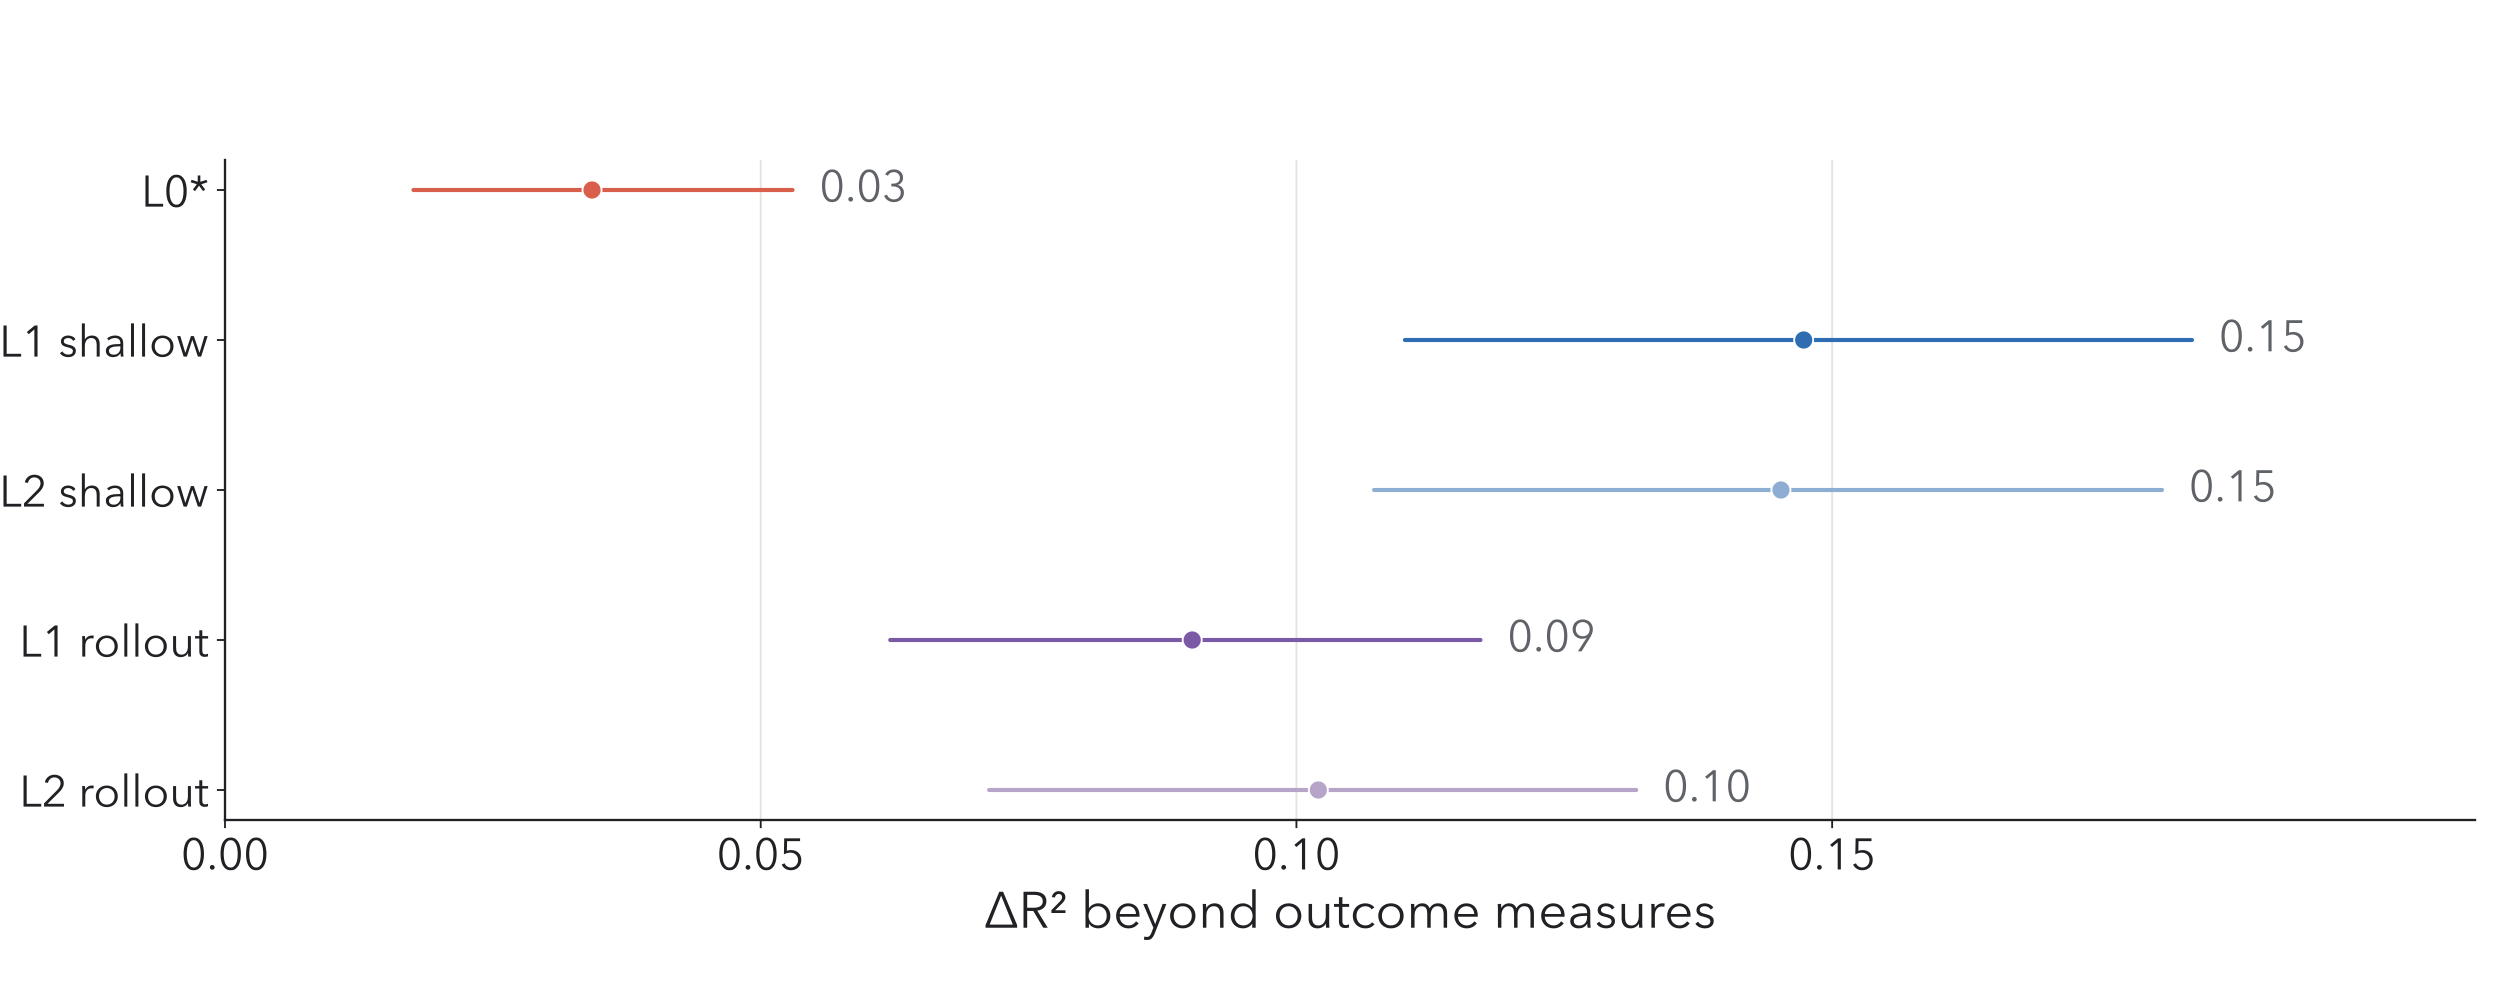
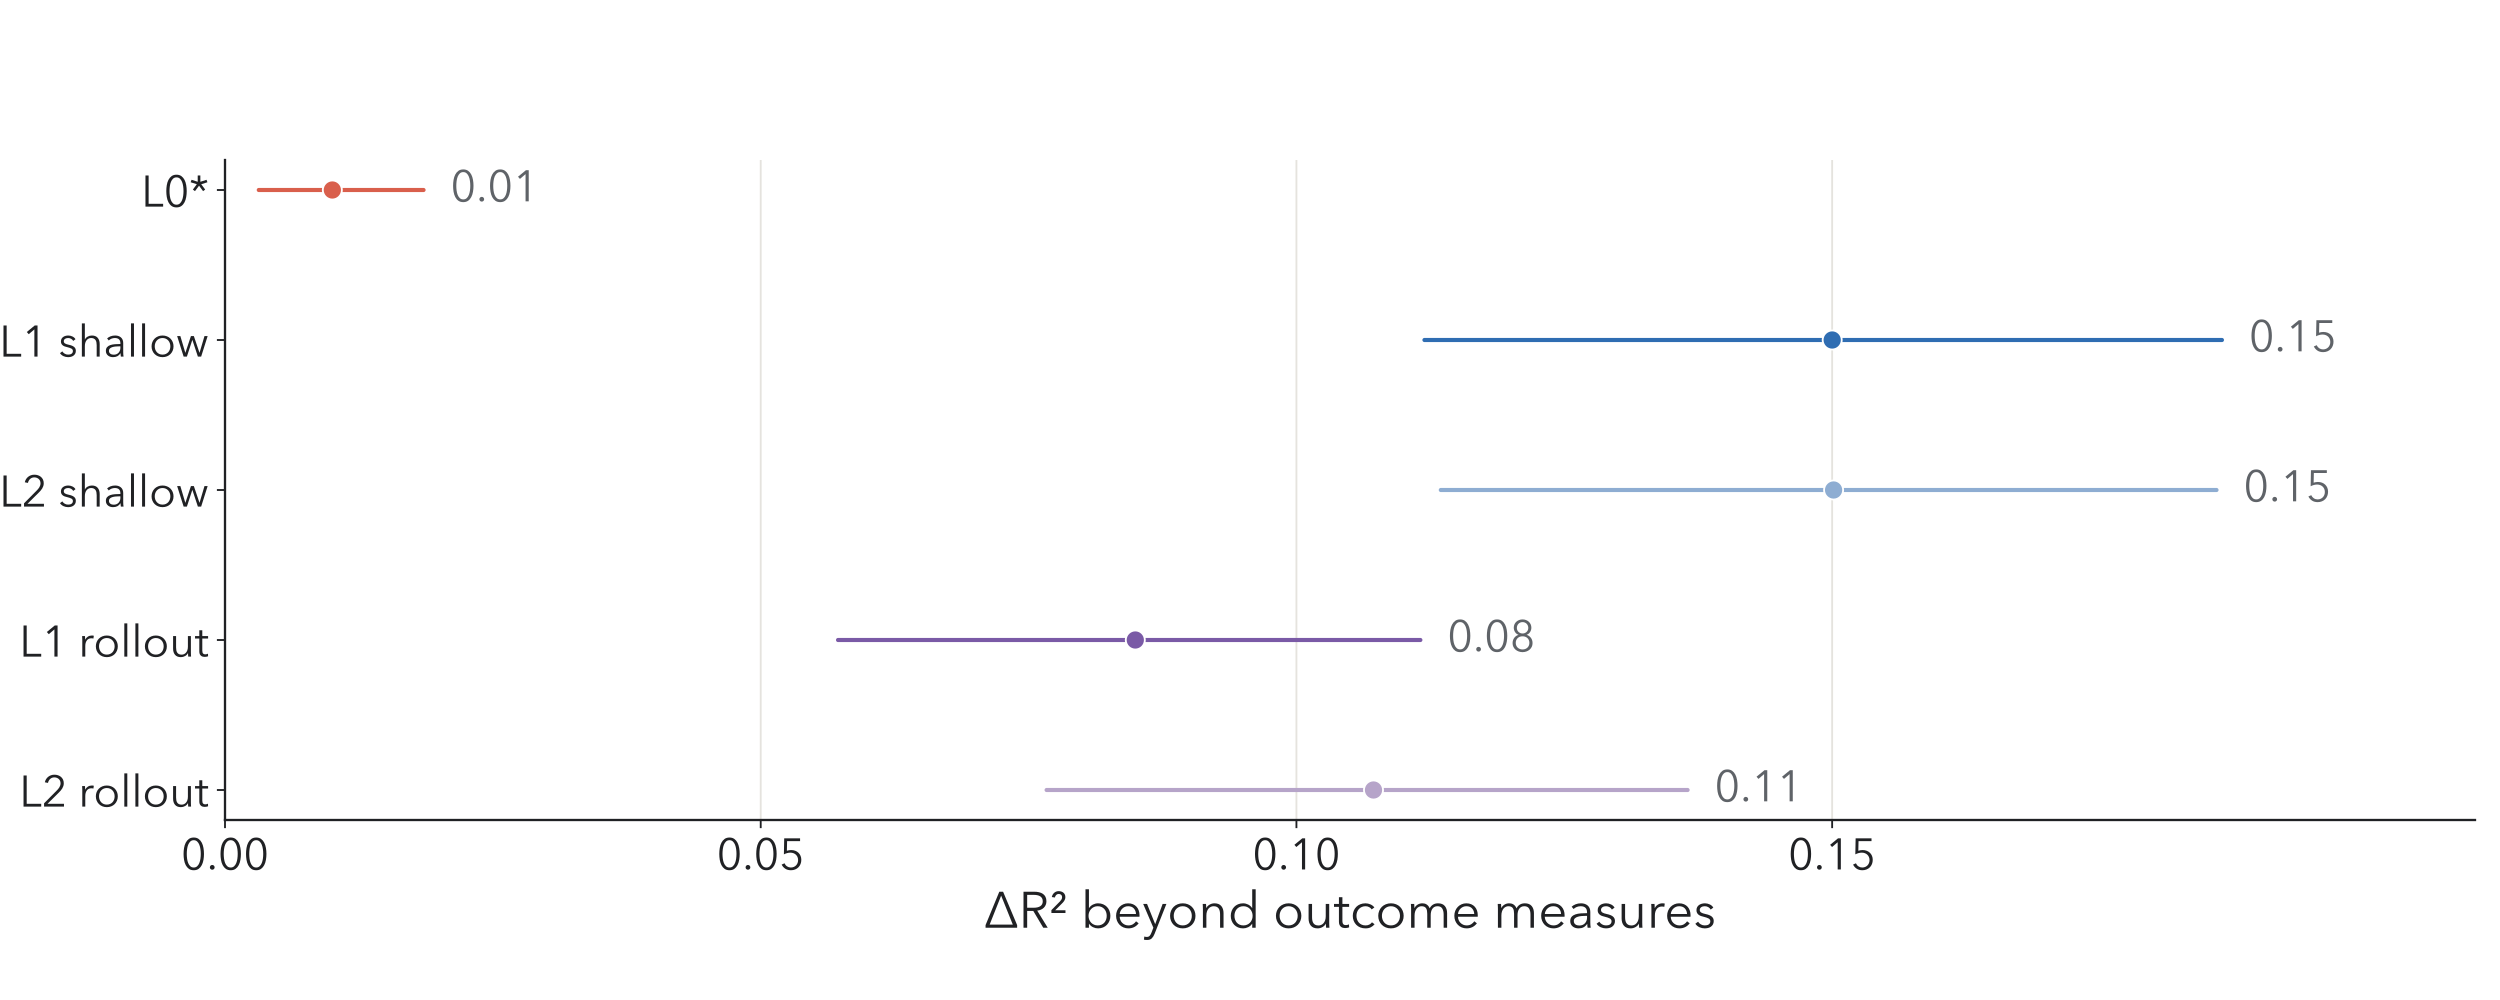
<svg xmlns="http://www.w3.org/2000/svg" xmlns:xlink="http://www.w3.org/1999/xlink" width="1080pt" height="432pt" viewBox="0 0 1080 432" version="1.1">
  <defs>
    <style type="text/css">*{stroke-linejoin: round; stroke-linecap: butt}</style>
  </defs>
  <g id="figure_1">
    <g id="patch_1">
      <path d="M 0 432  L 1080 432  L 1080 0  L 0 0  z " style="fill: #ffffff" />
    </g>
    <g id="axes_1">
      <g id="patch_2">
        <path d="M 97.2 354.24  L 1069.2 354.24  L 1069.2 69.12  L 97.2 69.12  z " style="fill: #ffffff" />
      </g>
      <g id="matplotlib.axis_1">
        <g id="xtick_1">
          <g id="line2d_1">
-             <path d="M 97.2 354.24  L 97.2 69.12  " clip-path="url(#pd82be6202c)" style="fill: none; stroke: #d8d4cc; stroke-opacity: 0.65; stroke-width: 0.8; stroke-linecap: square" />
+             <path d="M 97.2 354.24  L 97.2 69.12  " clip-path="url(#pa00cd4b938)" style="fill: none; stroke: #d8d4cc; stroke-opacity: 0.65; stroke-width: 0.8; stroke-linecap: square" />
          </g>
          <g id="line2d_2">
            <defs>
-               <path id="m319554e460" d="M 0 0  L 0 3.5  " style="stroke: #202124; stroke-width: 0.8" />
+               <path id="m2847494413" d="M 0 0  L 0 3.5  " style="stroke: #202124; stroke-width: 0.8" />
            </defs>
            <g>
-               <use xlink:href="#m319554e460" x="97.2" y="354.24" style="fill: #202124; stroke: #202124; stroke-width: 0.8" />
+               <use xlink:href="#m2847494413" x="97.2" y="354.24" style="fill: #202124; stroke: #202124; stroke-width: 0.8" />
            </g>
          </g>
          <g id="text_1">
            <g style="fill: #202124" transform="translate(78.2 375.6028) scale(0.19 -0.19)">
              <defs>
                <path id="AvenirNext-Regular-30" d="M 1856 4646  Q 2278 4646 2563 4438  Q 2848 4230 3021 3894  Q 3194 3558 3267 3129  Q 3341 2701 3341 2259  Q 3341 1818 3267 1392  Q 3194 966 3021 630  Q 2848 294 2563 89  Q 2278 -115 1856 -115  Q 1427 -115 1142 89  Q 858 294 685 630  Q 512 966 441 1392  Q 371 1818 371 2259  Q 371 2701 441 3129  Q 512 3558 685 3894  Q 858 4230 1142 4438  Q 1427 4646 1856 4646  z M 1856 4256  Q 1555 4256 1356 4070  Q 1158 3885 1043 3597  Q 928 3309 883 2953  Q 838 2598 838 2259  Q 838 1920 883 1568  Q 928 1216 1043 931  Q 1158 646 1356 464  Q 1555 282 1856 282  Q 2150 282 2348 464  Q 2547 646 2662 931  Q 2778 1216 2826 1568  Q 2874 1920 2874 2259  Q 2874 2598 2826 2953  Q 2778 3309 2662 3597  Q 2547 3885 2348 4070  Q 2150 4256 1856 4256  z " transform="scale(0.015625)" />
                <path id="AvenirNext-Regular-2e" d="M 1178 307  Q 1178 173 1082 67  Q 986 -38 832 -38  Q 678 -38 582 67  Q 486 173 486 307  Q 486 442 582 547  Q 678 653 832 653  Q 986 653 1082 547  Q 1178 442 1178 307  z " transform="scale(0.015625)" />
              </defs>
              <use xlink:href="#AvenirNext-Regular-30" />
              <use xlink:href="#AvenirNext-Regular-2e" x="58" />
              <use xlink:href="#AvenirNext-Regular-30" x="84" />
              <use xlink:href="#AvenirNext-Regular-30" x="142" />
            </g>
          </g>
        </g>
        <g id="xtick_2">
          <g id="line2d_3">
-             <path d="M 328.629 354.24  L 328.629 69.12  " clip-path="url(#pd82be6202c)" style="fill: none; stroke: #d8d4cc; stroke-opacity: 0.65; stroke-width: 0.8; stroke-linecap: square" />
+             <path d="M 328.629 354.24  L 328.629 69.12  " clip-path="url(#pa00cd4b938)" style="fill: none; stroke: #d8d4cc; stroke-opacity: 0.65; stroke-width: 0.8; stroke-linecap: square" />
          </g>
          <g id="line2d_4">
            <g>
-               <use xlink:href="#m319554e460" x="328.629" y="354.24" style="fill: #202124; stroke: #202124; stroke-width: 0.8" />
+               <use xlink:href="#m2847494413" x="328.629" y="354.24" style="fill: #202124; stroke: #202124; stroke-width: 0.8" />
            </g>
          </g>
          <g id="text_2">
            <g style="fill: #202124" transform="translate(309.6286 375.6028) scale(0.19 -0.19)">
              <defs>
                <path id="AvenirNext-Regular-35" d="M 3040 4122  L 1152 4122  L 1120 2720  Q 1267 2771 1430 2796  Q 1594 2822 1747 2822  Q 2067 2822 2336 2720  Q 2605 2618 2803 2429  Q 3002 2240 3110 1977  Q 3219 1715 3219 1402  Q 3219 1075 3110 796  Q 3002 518 2803 316  Q 2605 115 2326 0  Q 2048 -115 1715 -115  Q 1222 -115 883 109  Q 544 333 358 710  L 774 896  Q 896 614 1142 448  Q 1389 282 1690 282  Q 1920 282 2115 362  Q 2310 442 2451 586  Q 2592 730 2672 928  Q 2752 1126 2752 1357  Q 2752 1606 2665 1808  Q 2579 2010 2428 2150  Q 2278 2291 2073 2368  Q 1869 2445 1626 2445  Q 1382 2445 1142 2377  Q 902 2310 685 2195  L 730 4531  L 3040 4531  L 3040 4122  z " transform="scale(0.015625)" />
              </defs>
              <use xlink:href="#AvenirNext-Regular-30" />
              <use xlink:href="#AvenirNext-Regular-2e" x="58" />
              <use xlink:href="#AvenirNext-Regular-30" x="84" />
              <use xlink:href="#AvenirNext-Regular-35" x="142" />
            </g>
          </g>
        </g>
        <g id="xtick_3">
          <g id="line2d_5">
-             <path d="M 560.057 354.24  L 560.057 69.12  " clip-path="url(#pd82be6202c)" style="fill: none; stroke: #d8d4cc; stroke-opacity: 0.65; stroke-width: 0.8; stroke-linecap: square" />
+             <path d="M 560.057 354.24  L 560.057 69.12  " clip-path="url(#pa00cd4b938)" style="fill: none; stroke: #d8d4cc; stroke-opacity: 0.65; stroke-width: 0.8; stroke-linecap: square" />
          </g>
          <g id="line2d_6">
            <g>
-               <use xlink:href="#m319554e460" x="560.057" y="354.24" style="fill: #202124; stroke: #202124; stroke-width: 0.8" />
+               <use xlink:href="#m2847494413" x="560.057" y="354.24" style="fill: #202124; stroke: #202124; stroke-width: 0.8" />
            </g>
          </g>
          <g id="text_3">
            <g style="fill: #202124" transform="translate(541.0571 375.6028) scale(0.19 -0.19)">
              <defs>
                <path id="AvenirNext-Regular-31" d="M 2291 0  L 1830 0  L 1830 3962  L 1011 3264  L 730 3584  L 1882 4531  L 2291 4531  L 2291 0  z " transform="scale(0.015625)" />
              </defs>
              <use xlink:href="#AvenirNext-Regular-30" />
              <use xlink:href="#AvenirNext-Regular-2e" x="58" />
              <use xlink:href="#AvenirNext-Regular-31" x="84" />
              <use xlink:href="#AvenirNext-Regular-30" x="142" />
            </g>
          </g>
        </g>
        <g id="xtick_4">
          <g id="line2d_7">
-             <path d="M 791.486 354.24  L 791.486 69.12  " clip-path="url(#pd82be6202c)" style="fill: none; stroke: #d8d4cc; stroke-opacity: 0.65; stroke-width: 0.8; stroke-linecap: square" />
+             <path d="M 791.486 354.24  L 791.486 69.12  " clip-path="url(#pa00cd4b938)" style="fill: none; stroke: #d8d4cc; stroke-opacity: 0.65; stroke-width: 0.8; stroke-linecap: square" />
          </g>
          <g id="line2d_8">
            <g>
-               <use xlink:href="#m319554e460" x="791.486" y="354.24" style="fill: #202124; stroke: #202124; stroke-width: 0.8" />
+               <use xlink:href="#m2847494413" x="791.486" y="354.24" style="fill: #202124; stroke: #202124; stroke-width: 0.8" />
            </g>
          </g>
          <g id="text_4">
            <g style="fill: #202124" transform="translate(772.4857 375.6028) scale(0.19 -0.19)">
              <use xlink:href="#AvenirNext-Regular-30" />
              <use xlink:href="#AvenirNext-Regular-2e" x="58" />
              <use xlink:href="#AvenirNext-Regular-31" x="84" />
              <use xlink:href="#AvenirNext-Regular-35" x="142" />
            </g>
          </g>
        </g>
        <g id="text_5">
          <g style="fill: #202124" transform="translate(425.0802 400.7934) scale(0.22 -0.22)">
            <defs>
              <path id="AvenirNext-Regular-394" d="M 198 0  L 198 333  L 1926 4531  L 2400 4531  L 4166 333  L 4166 0  L 198 0  z M 2157 4038  L 710 397  L 3622 397  L 2157 4038  z " transform="scale(0.015625)" />
              <path id="AvenirNext-Regular-52" d="M 1062 0  L 602 0  L 602 4531  L 1933 4531  Q 2266 4531 2550 4467  Q 2835 4403 3043 4259  Q 3251 4115 3366 3884  Q 3482 3654 3482 3322  Q 3482 3072 3392 2867  Q 3302 2662 3148 2512  Q 2995 2362 2784 2272  Q 2573 2182 2323 2157  L 3648 0  L 3085 0  L 1830 2118  L 1062 2118  L 1062 0  z M 1062 2515  L 1862 2515  Q 2419 2515 2720 2716  Q 3021 2918 3021 3322  Q 3021 3546 2937 3699  Q 2854 3853 2707 3949  Q 2560 4045 2349 4089  Q 2138 4134 1882 4134  L 1062 4134  L 1062 2515  z " transform="scale(0.015625)" />
              <path id="AvenirNext-Regular-b2" d="M 2042 1856  L 275 1856  L 275 2221  L 1344 3302  Q 1446 3411 1532 3542  Q 1619 3674 1619 3853  Q 1619 4038 1497 4144  Q 1376 4250 1190 4250  Q 1011 4250 883 4128  Q 755 4006 710 3802  L 326 3859  Q 390 4186 627 4394  Q 864 4602 1190 4602  Q 1357 4602 1510 4554  Q 1664 4506 1779 4413  Q 1894 4320 1961 4179  Q 2029 4038 2029 3853  Q 2029 3712 1987 3593  Q 1946 3475 1882 3376  Q 1818 3277 1738 3190  Q 1658 3104 1574 3021  L 755 2202  L 2042 2202  L 2042 1856  z " transform="scale(0.015625)" />
              <path id="AvenirNext-Regular-20" transform="scale(0.015625)" />
              <path id="AvenirNext-Regular-62" d="M 1024 506  L 1024 0  L 589 0  L 589 4838  L 1024 4838  L 1024 2477  L 1037 2477  Q 1229 2771 1536 2921  Q 1843 3072 2170 3072  Q 2522 3072 2806 2950  Q 3091 2829 3292 2617  Q 3494 2406 3606 2118  Q 3718 1830 3718 1498  Q 3718 1165 3606 877  Q 3494 589 3292 377  Q 3091 166 2806 44  Q 2522 -77 2170 -77  Q 1843 -77 1536 70  Q 1229 218 1037 506  L 1024 506  z M 3258 1498  Q 3258 1747 3181 1968  Q 3104 2189 2960 2352  Q 2816 2515 2605 2611  Q 2394 2707 2125 2707  Q 1875 2707 1664 2614  Q 1453 2522 1299 2358  Q 1146 2195 1059 1974  Q 973 1754 973 1498  Q 973 1242 1059 1021  Q 1146 800 1299 640  Q 1453 480 1664 387  Q 1875 294 2125 294  Q 2394 294 2605 387  Q 2816 480 2960 643  Q 3104 806 3181 1027  Q 3258 1248 3258 1498  z " transform="scale(0.015625)" />
              <path id="AvenirNext-Regular-65" d="M 2861 1728  Q 2842 2150 2589 2428  Q 2336 2707 1869 2707  Q 1651 2707 1465 2627  Q 1280 2547 1139 2409  Q 998 2272 915 2096  Q 832 1920 819 1728  L 2861 1728  z M 3302 1587  Q 3302 1542 3302 1491  Q 3302 1440 3296 1382  L 813 1382  Q 819 1158 902 960  Q 986 762 1133 614  Q 1280 467 1478 380  Q 1677 294 1907 294  Q 2246 294 2492 451  Q 2739 608 2867 813  L 3194 557  Q 2925 218 2601 70  Q 2278 -77 1907 -77  Q 1574 -77 1289 41  Q 1005 160 800 371  Q 595 582 476 870  Q 358 1158 358 1498  Q 358 1837 473 2125  Q 589 2413 793 2624  Q 998 2835 1273 2953  Q 1549 3072 1869 3072  Q 2221 3072 2489 2953  Q 2758 2835 2937 2633  Q 3117 2432 3209 2163  Q 3302 1894 3302 1587  z " transform="scale(0.015625)" />
              <path id="AvenirNext-Regular-79" d="M 1606 467  L 1619 467  L 2547 2995  L 3021 2995  L 1530 -774  Q 1395 -1120 1187 -1328  Q 979 -1536 589 -1536  Q 390 -1536 198 -1498  L 243 -1101  Q 397 -1152 563 -1152  Q 787 -1152 915 -1014  Q 1043 -877 1139 -621  L 1382 6  L 102 2995  L 589 2995  L 1606 467  z " transform="scale(0.015625)" />
              <path id="AvenirNext-Regular-6f" d="M 3552 1498  Q 3552 1158 3433 870  Q 3315 582 3104 371  Q 2893 160 2598 41  Q 2304 -77 1952 -77  Q 1606 -77 1312 41  Q 1018 160 806 371  Q 595 582 476 870  Q 358 1158 358 1498  Q 358 1837 476 2125  Q 595 2413 806 2624  Q 1018 2835 1312 2953  Q 1606 3072 1952 3072  Q 2304 3072 2598 2953  Q 2893 2835 3104 2624  Q 3315 2413 3433 2125  Q 3552 1837 3552 1498  z M 3091 1498  Q 3091 1747 3011 1968  Q 2931 2189 2784 2352  Q 2637 2515 2425 2611  Q 2214 2707 1952 2707  Q 1690 2707 1482 2611  Q 1274 2515 1126 2352  Q 979 2189 899 1968  Q 819 1747 819 1498  Q 819 1248 899 1027  Q 979 806 1126 643  Q 1274 480 1482 387  Q 1690 294 1952 294  Q 2214 294 2425 387  Q 2637 480 2784 643  Q 2931 806 3011 1027  Q 3091 1248 3091 1498  z " transform="scale(0.015625)" />
              <path id="AvenirNext-Regular-6e" d="M 966 2995  Q 979 2874 985 2726  Q 992 2579 992 2483  L 1005 2483  Q 1133 2746 1421 2909  Q 1709 3072 2029 3072  Q 2598 3072 2883 2733  Q 3168 2394 3168 1837  L 3168 0  L 2733 0  L 2733 1658  Q 2733 1894 2694 2086  Q 2656 2278 2563 2416  Q 2470 2554 2313 2630  Q 2157 2707 1920 2707  Q 1747 2707 1584 2636  Q 1421 2566 1293 2422  Q 1165 2278 1088 2057  Q 1011 1837 1011 1536  L 1011 0  L 576 0  L 576 2336  Q 576 2458 569 2650  Q 563 2842 550 2995  L 966 2995  z " transform="scale(0.015625)" />
              <path id="AvenirNext-Regular-64" d="M 3040 506  Q 2848 218 2541 70  Q 2234 -77 1907 -77  Q 1555 -77 1270 44  Q 986 166 784 377  Q 582 589 470 877  Q 358 1165 358 1498  Q 358 1830 470 2118  Q 582 2406 784 2617  Q 986 2829 1270 2950  Q 1555 3072 1907 3072  Q 2234 3072 2541 2921  Q 2848 2771 3040 2477  L 3053 2477  L 3053 4838  L 3488 4838  L 3488 0  L 3053 0  L 3053 506  L 3040 506  z M 819 1498  Q 819 1248 896 1027  Q 973 806 1117 643  Q 1261 480 1472 387  Q 1683 294 1952 294  Q 2202 294 2413 387  Q 2624 480 2777 640  Q 2931 800 3017 1021  Q 3104 1242 3104 1498  Q 3104 1754 3017 1974  Q 2931 2195 2777 2358  Q 2624 2522 2413 2614  Q 2202 2707 1952 2707  Q 1683 2707 1472 2611  Q 1261 2515 1117 2352  Q 973 2189 896 1968  Q 819 1747 819 1498  z " transform="scale(0.015625)" />
              <path id="AvenirNext-Regular-75" d="M 2752 0  Q 2739 122 2732 269  Q 2726 416 2726 512  L 2714 512  Q 2586 250 2298 86  Q 2010 -77 1690 -77  Q 1120 -77 835 262  Q 550 602 550 1158  L 550 2995  L 986 2995  L 986 1338  Q 986 1101 1024 909  Q 1062 717 1155 579  Q 1248 442 1405 365  Q 1562 288 1798 288  Q 1971 288 2134 358  Q 2298 429 2426 573  Q 2554 717 2630 937  Q 2707 1158 2707 1459  L 2707 2995  L 3142 2995  L 3142 659  Q 3142 538 3148 346  Q 3155 154 3168 0  L 2752 0  z " transform="scale(0.015625)" />
              <path id="AvenirNext-Regular-74" d="M 1926 2630  L 1082 2630  L 1082 883  Q 1082 717 1114 608  Q 1146 499 1206 438  Q 1267 378 1350 355  Q 1434 333 1530 333  Q 1619 333 1718 358  Q 1818 384 1907 429  L 1926 51  Q 1811 6 1686 -16  Q 1562 -38 1414 -38  Q 1293 -38 1158 -6  Q 1024 26 909 115  Q 794 205 720 358  Q 646 512 646 762  L 646 2630  L 26 2630  L 26 2995  L 646 2995  L 646 3840  L 1082 3840  L 1082 2995  L 1926 2995  L 1926 2630  z " transform="scale(0.015625)" />
              <path id="AvenirNext-Regular-63" d="M 2733 2310  Q 2624 2483 2416 2595  Q 2208 2707 1965 2707  Q 1702 2707 1491 2614  Q 1280 2522 1129 2358  Q 979 2195 899 1974  Q 819 1754 819 1498  Q 819 1242 899 1024  Q 979 806 1126 643  Q 1274 480 1485 387  Q 1696 294 1958 294  Q 2246 294 2444 403  Q 2643 512 2771 685  L 3098 442  Q 2906 205 2627 64  Q 2349 -77 1958 -77  Q 1594 -77 1299 41  Q 1005 160 797 371  Q 589 582 473 870  Q 358 1158 358 1498  Q 358 1837 473 2125  Q 589 2413 797 2624  Q 1005 2835 1299 2953  Q 1594 3072 1958 3072  Q 2259 3072 2569 2941  Q 2880 2810 3072 2554  L 2733 2310  z " transform="scale(0.015625)" />
              <path id="AvenirNext-Regular-6d" d="M 1005 2483  Q 1133 2746 1398 2909  Q 1664 3072 1990 3072  Q 2112 3072 2243 3046  Q 2374 3021 2499 2947  Q 2624 2874 2729 2752  Q 2835 2630 2912 2438  Q 3066 2746 3331 2909  Q 3597 3072 3962 3072  Q 4531 3072 4816 2733  Q 5101 2394 5101 1837  L 5101 0  L 4666 0  L 4666 1658  Q 4666 2131 4490 2419  Q 4314 2707 3891 2707  Q 3654 2707 3491 2611  Q 3328 2515 3229 2358  Q 3130 2202 3085 2003  Q 3040 1805 3040 1594  L 3040 0  L 2605 0  L 2605 1747  Q 2605 1965 2573 2144  Q 2541 2323 2461 2448  Q 2381 2573 2240 2640  Q 2099 2707 1882 2707  Q 1728 2707 1571 2636  Q 1414 2566 1289 2422  Q 1165 2278 1088 2057  Q 1011 1837 1011 1536  L 1011 0  L 576 0  L 576 2336  Q 576 2458 569 2650  Q 563 2842 550 2995  L 966 2995  Q 979 2874 985 2726  Q 992 2579 992 2483  L 1005 2483  L 1005 2483  z " transform="scale(0.015625)" />
              <path id="AvenirNext-Regular-61" d="M 2464 1933  Q 2464 2323 2259 2515  Q 2054 2707 1664 2707  Q 1395 2707 1164 2611  Q 934 2515 774 2355  L 531 2643  Q 717 2829 1021 2950  Q 1325 3072 1709 3072  Q 1952 3072 2163 3005  Q 2374 2938 2534 2803  Q 2694 2669 2784 2464  Q 2874 2259 2874 1984  L 2874 672  Q 2874 499 2886 313  Q 2899 128 2925 0  L 2534 0  Q 2515 109 2502 237  Q 2490 365 2490 486  L 2477 486  Q 2272 186 2013 54  Q 1754 -77 1389 -77  Q 1216 -77 1033 -29  Q 851 19 700 128  Q 550 237 451 409  Q 352 582 352 832  Q 352 1178 528 1379  Q 704 1581 998 1680  Q 1293 1779 1673 1808  Q 2054 1837 2464 1837  L 2464 1933  z M 2336 1498  Q 2067 1498 1795 1475  Q 1523 1453 1302 1385  Q 1082 1318 941 1190  Q 800 1062 800 851  Q 800 691 861 582  Q 922 474 1024 406  Q 1126 339 1251 310  Q 1376 282 1504 282  Q 1734 282 1913 362  Q 2093 442 2214 579  Q 2336 717 2400 896  Q 2464 1075 2464 1274  L 2464 1498  L 2336 1498  z " transform="scale(0.015625)" />
              <path id="AvenirNext-Regular-73" d="M 2170 2285  Q 2074 2470 1878 2588  Q 1683 2707 1434 2707  Q 1318 2707 1203 2681  Q 1088 2656 998 2598  Q 909 2541 854 2451  Q 800 2362 800 2240  Q 800 2029 973 1917  Q 1146 1805 1517 1728  Q 2048 1619 2301 1411  Q 2554 1203 2554 851  Q 2554 595 2454 419  Q 2355 243 2195 131  Q 2035 19 1833 -29  Q 1632 -77 1427 -77  Q 1088 -77 768 64  Q 448 205 243 506  L 589 762  Q 704 563 928 428  Q 1152 294 1421 294  Q 1562 294 1690 320  Q 1818 346 1914 410  Q 2010 474 2067 573  Q 2125 672 2125 819  Q 2125 1056 1897 1174  Q 1670 1293 1242 1395  Q 1107 1427 956 1475  Q 806 1523 678 1616  Q 550 1709 467 1849  Q 384 1990 384 2202  Q 384 2432 473 2595  Q 563 2758 713 2864  Q 864 2970 1056 3021  Q 1248 3072 1453 3072  Q 1766 3072 2060 2931  Q 2355 2790 2502 2534  L 2170 2285  z " transform="scale(0.015625)" />
              <path id="AvenirNext-Regular-72" d="M 576 2336  Q 576 2458 569 2650  Q 563 2842 550 2995  L 966 2995  Q 979 2874 985 2726  Q 992 2579 992 2483  L 1005 2483  Q 1133 2746 1389 2909  Q 1645 3072 1965 3072  Q 2048 3072 2115 3065  Q 2182 3059 2253 3040  L 2195 2630  Q 2157 2643 2067 2656  Q 1978 2669 1888 2669  Q 1715 2669 1555 2605  Q 1395 2541 1276 2403  Q 1158 2266 1084 2051  Q 1011 1837 1011 1536  L 1011 0  L 576 0  L 576 2336  L 576 2336  z " transform="scale(0.015625)" />
            </defs>
            <use xlink:href="#AvenirNext-Regular-394" />
            <use xlink:href="#AvenirNext-Regular-52" x="68.2" />
            <use xlink:href="#AvenirNext-Regular-b2" x="128.1" />
            <use xlink:href="#AvenirNext-Regular-20" x="165.1" />
            <use xlink:href="#AvenirNext-Regular-62" x="190.1" />
            <use xlink:href="#AvenirNext-Regular-65" x="253.8" />
            <use xlink:href="#AvenirNext-Regular-79" x="311" />
            <use xlink:href="#AvenirNext-Regular-6f" x="359.8" />
            <use xlink:href="#AvenirNext-Regular-6e" x="420.9" />
            <use xlink:href="#AvenirNext-Regular-64" x="479" />
            <use xlink:href="#AvenirNext-Regular-20" x="542.7" />
            <use xlink:href="#AvenirNext-Regular-6f" x="567.7" />
            <use xlink:href="#AvenirNext-Regular-75" x="628.8" />
            <use xlink:href="#AvenirNext-Regular-74" x="686.9" />
            <use xlink:href="#AvenirNext-Regular-63" x="718.6" />
            <use xlink:href="#AvenirNext-Regular-6f" x="768.6" />
            <use xlink:href="#AvenirNext-Regular-6d" x="829.7" />
            <use xlink:href="#AvenirNext-Regular-65" x="918" />
            <use xlink:href="#AvenirNext-Regular-20" x="975.2" />
            <use xlink:href="#AvenirNext-Regular-6d" x="1000.2" />
            <use xlink:href="#AvenirNext-Regular-65" x="1088.5" />
            <use xlink:href="#AvenirNext-Regular-61" x="1145.7" />
            <use xlink:href="#AvenirNext-Regular-73" x="1199.1" />
            <use xlink:href="#AvenirNext-Regular-75" x="1243.5" />
            <use xlink:href="#AvenirNext-Regular-72" x="1301.6" />
            <use xlink:href="#AvenirNext-Regular-65" x="1335.85" />
            <use xlink:href="#AvenirNext-Regular-73" x="1393.05" />
          </g>
        </g>
      </g>
      <g id="matplotlib.axis_2">
        <g id="ytick_1">
          <g id="line2d_9">
            <defs>
-               <path id="m9423e070a9" d="M 0 0  L -3.5 0  " style="stroke: #202124; stroke-width: 0.8" />
+               <path id="mfedb6514ea" d="M 0 0  L -3.5 0  " style="stroke: #202124; stroke-width: 0.8" />
            </defs>
            <g>
-               <use xlink:href="#m9423e070a9" x="97.2" y="341.28" style="fill: #202124; stroke: #202124; stroke-width: 0.8" />
+               <use xlink:href="#mfedb6514ea" x="97.2" y="341.28" style="fill: #202124; stroke: #202124; stroke-width: 0.8" />
            </g>
          </g>
          <g id="text_6">
            <g style="fill: #202124" transform="translate(8.378281 348.4614) scale(0.19 -0.19)">
              <defs>
                <path id="AvenirNext-Regular-4c" d="M 1062 410  L 3174 410  L 3174 0  L 602 0  L 602 4531  L 1062 4531  L 1062 410  z " transform="scale(0.015625)" />
                <path id="AvenirNext-Regular-32" d="M 3226 0  L 326 0  L 326 480  L 2182 2355  Q 2285 2458 2384 2576  Q 2483 2694 2560 2822  Q 2637 2950 2681 3094  Q 2726 3238 2726 3392  Q 2726 3590 2656 3750  Q 2586 3910 2461 4022  Q 2336 4134 2173 4195  Q 2010 4256 1830 4256  Q 1466 4256 1216 4029  Q 966 3802 896 3450  L 442 3539  Q 486 3776 611 3981  Q 736 4186 918 4333  Q 1101 4480 1331 4563  Q 1562 4646 1830 4646  Q 2106 4646 2352 4566  Q 2598 4486 2784 4329  Q 2970 4173 3082 3939  Q 3194 3706 3194 3398  Q 3194 3181 3133 2995  Q 3072 2810 2973 2643  Q 2874 2477 2739 2326  Q 2605 2176 2458 2029  L 826 410  L 3226 410  L 3226 0  z " transform="scale(0.015625)" />
                <path id="AvenirNext-Regular-6c" d="M 1024 0  L 589 0  L 589 4838  L 1024 4838  L 1024 0  z " transform="scale(0.015625)" />
              </defs>
              <use xlink:href="#AvenirNext-Regular-4c" />
              <use xlink:href="#AvenirNext-Regular-32" x="51" />
              <use xlink:href="#AvenirNext-Regular-20" x="109" />
              <use xlink:href="#AvenirNext-Regular-72" x="134" />
              <use xlink:href="#AvenirNext-Regular-6f" x="168.25" />
              <use xlink:href="#AvenirNext-Regular-6c" x="229.35" />
              <use xlink:href="#AvenirNext-Regular-6c" x="254.55" />
              <use xlink:href="#AvenirNext-Regular-6f" x="279.75" />
              <use xlink:href="#AvenirNext-Regular-75" x="340.85" />
              <use xlink:href="#AvenirNext-Regular-74" x="398.95" />
            </g>
          </g>
        </g>
        <g id="ytick_2">
          <g id="line2d_10">
            <g>
-               <use xlink:href="#m9423e070a9" x="97.2" y="276.48" style="fill: #202124; stroke: #202124; stroke-width: 0.8" />
+               <use xlink:href="#mfedb6514ea" x="97.2" y="276.48" style="fill: #202124; stroke: #202124; stroke-width: 0.8" />
            </g>
          </g>
          <g id="text_7">
            <g style="fill: #202124" transform="translate(8.378281 283.6614) scale(0.19 -0.19)">
              <use xlink:href="#AvenirNext-Regular-4c" />
              <use xlink:href="#AvenirNext-Regular-31" x="51" />
              <use xlink:href="#AvenirNext-Regular-20" x="109" />
              <use xlink:href="#AvenirNext-Regular-72" x="134" />
              <use xlink:href="#AvenirNext-Regular-6f" x="168.25" />
              <use xlink:href="#AvenirNext-Regular-6c" x="229.35" />
              <use xlink:href="#AvenirNext-Regular-6c" x="254.55" />
              <use xlink:href="#AvenirNext-Regular-6f" x="279.75" />
              <use xlink:href="#AvenirNext-Regular-75" x="340.85" />
              <use xlink:href="#AvenirNext-Regular-74" x="398.95" />
            </g>
          </g>
        </g>
        <g id="ytick_3">
          <g id="line2d_11">
            <g>
-               <use xlink:href="#m9423e070a9" x="97.2" y="211.68" style="fill: #202124; stroke: #202124; stroke-width: 0.8" />
+               <use xlink:href="#mfedb6514ea" x="97.2" y="211.68" style="fill: #202124; stroke: #202124; stroke-width: 0.8" />
            </g>
          </g>
          <g id="text_8">
            <g style="fill: #202124" transform="translate(-0.278594 218.8614) scale(0.19 -0.19)">
              <defs>
                <path id="AvenirNext-Regular-68" d="M 1037 2502  Q 1158 2765 1440 2918  Q 1722 3072 2042 3072  Q 2611 3072 2896 2733  Q 3181 2394 3181 1837  L 3181 0  L 2746 0  L 2746 1658  Q 2746 1894 2707 2086  Q 2669 2278 2576 2416  Q 2483 2554 2326 2630  Q 2170 2707 1933 2707  Q 1760 2707 1597 2636  Q 1434 2566 1306 2422  Q 1178 2278 1101 2057  Q 1024 1837 1024 1536  L 1024 0  L 589 0  L 589 4838  L 1024 4838  L 1024 2502  L 1037 2502  z " transform="scale(0.015625)" />
                <path id="AvenirNext-Regular-77" d="M 634 2995  L 1357 563  L 1370 563  L 2176 2995  L 2598 2995  L 3418 563  L 3430 563  L 4147 2995  L 4608 2995  L 3661 0  L 3187 0  L 2387 2426  L 2374 2426  L 1587 0  L 1114 0  L 166 2995  L 634 2995  z " transform="scale(0.015625)" />
              </defs>
              <use xlink:href="#AvenirNext-Regular-4c" />
              <use xlink:href="#AvenirNext-Regular-32" x="51" />
              <use xlink:href="#AvenirNext-Regular-20" x="109" />
              <use xlink:href="#AvenirNext-Regular-73" x="134" />
              <use xlink:href="#AvenirNext-Regular-68" x="178.4" />
              <use xlink:href="#AvenirNext-Regular-61" x="236.7" />
              <use xlink:href="#AvenirNext-Regular-6c" x="290.1" />
              <use xlink:href="#AvenirNext-Regular-6c" x="315.3" />
              <use xlink:href="#AvenirNext-Regular-6f" x="340.5" />
              <use xlink:href="#AvenirNext-Regular-77" x="401.6" />
            </g>
          </g>
        </g>
        <g id="ytick_4">
          <g id="line2d_12">
            <g>
-               <use xlink:href="#m9423e070a9" x="97.2" y="146.88" style="fill: #202124; stroke: #202124; stroke-width: 0.8" />
+               <use xlink:href="#mfedb6514ea" x="97.2" y="146.88" style="fill: #202124; stroke: #202124; stroke-width: 0.8" />
            </g>
          </g>
          <g id="text_9">
            <g style="fill: #202124" transform="translate(-0.278594 154.0614) scale(0.19 -0.19)">
              <use xlink:href="#AvenirNext-Regular-4c" />
              <use xlink:href="#AvenirNext-Regular-31" x="51" />
              <use xlink:href="#AvenirNext-Regular-20" x="109" />
              <use xlink:href="#AvenirNext-Regular-73" x="134" />
              <use xlink:href="#AvenirNext-Regular-68" x="178.4" />
              <use xlink:href="#AvenirNext-Regular-61" x="236.7" />
              <use xlink:href="#AvenirNext-Regular-6c" x="290.1" />
              <use xlink:href="#AvenirNext-Regular-6c" x="315.3" />
              <use xlink:href="#AvenirNext-Regular-6f" x="340.5" />
              <use xlink:href="#AvenirNext-Regular-77" x="401.6" />
            </g>
          </g>
        </g>
        <g id="ytick_5">
          <g id="line2d_13">
            <g>
-               <use xlink:href="#m9423e070a9" x="97.2" y="82.08" style="fill: #202124; stroke: #202124; stroke-width: 0.8" />
+               <use xlink:href="#mfedb6514ea" x="97.2" y="82.08" style="fill: #202124; stroke: #202124; stroke-width: 0.8" />
            </g>
          </g>
          <g id="text_10">
            <g style="fill: #202124" transform="translate(61.05281 89.26141) scale(0.19 -0.19)">
              <defs>
                <path id="AvenirNext-Regular-2a" d="M 1613 3616  L 2509 3904  L 2643 3546  L 1741 3258  L 2317 2483  L 2010 2253  L 1421 3046  L 832 2253  L 525 2483  L 1101 3258  L 198 3546  L 333 3904  L 1229 3616  L 1229 4531  L 1613 4531  L 1613 3616  z " transform="scale(0.015625)" />
              </defs>
              <use xlink:href="#AvenirNext-Regular-4c" />
              <use xlink:href="#AvenirNext-Regular-30" x="51" />
              <use xlink:href="#AvenirNext-Regular-2a" x="109" />
            </g>
          </g>
        </g>
      </g>
      <g id="line2d_14">
-         <path d="M 427.332 341.28  L 706.809 341.28  " clip-path="url(#pd82be6202c)" style="fill: none; stroke: #b6a4c9; stroke-width: 1.8; stroke-linecap: round" />
+         <path d="M 452.139 341.28  L 729.033 341.28  " clip-path="url(#pa00cd4b938)" style="fill: none; stroke: #b6a4c9; stroke-width: 1.8; stroke-linecap: round" />
      </g>
      <g id="line2d_15">
-         <path d="M 384.6 276.48  L 639.553 276.48  " clip-path="url(#pd82be6202c)" style="fill: none; stroke: #7a5aa6; stroke-width: 1.8; stroke-linecap: round" />
+         <path d="M 362.041 276.48  L 613.594 276.48  " clip-path="url(#pa00cd4b938)" style="fill: none; stroke: #7a5aa6; stroke-width: 1.8; stroke-linecap: round" />
      </g>
      <g id="line2d_16">
-         <path d="M 593.626 211.68  L 933.938 211.68  " clip-path="url(#pd82be6202c)" style="fill: none; stroke: #8eadd2; stroke-width: 1.8; stroke-linecap: round" />
+         <path d="M 622.434 211.68  L 957.522 211.68  " clip-path="url(#pa00cd4b938)" style="fill: none; stroke: #8eadd2; stroke-width: 1.8; stroke-linecap: round" />
      </g>
      <g id="line2d_17">
-         <path d="M 606.957 146.88  L 946.903 146.88  " clip-path="url(#pd82be6202c)" style="fill: none; stroke: #2f6db2; stroke-width: 1.8; stroke-linecap: round" />
+         <path d="M 615.371 146.88  L 959.87 146.88  " clip-path="url(#pa00cd4b938)" style="fill: none; stroke: #2f6db2; stroke-width: 1.8; stroke-linecap: round" />
      </g>
      <g id="line2d_18">
-         <path d="M 178.642 82.08  L 342.337 82.08  " clip-path="url(#pd82be6202c)" style="fill: none; stroke: #d95f4c; stroke-width: 1.8; stroke-linecap: round" />
+         <path d="M 111.798 82.08  L 182.968 82.08  " clip-path="url(#pa00cd4b938)" style="fill: none; stroke: #d95f4c; stroke-width: 1.8; stroke-linecap: round" />
      </g>
      <g id="patch_3">
        <path d="M 97.2 354.24  L 97.2 69.12  " style="fill: none; stroke: #202124; stroke-linejoin: miter; stroke-linecap: square" />
      </g>
      <g id="patch_4">
        <path d="M 97.2 354.24  L 1069.2 354.24  " style="fill: none; stroke: #202124; stroke-linejoin: miter; stroke-linecap: square" />
      </g>
      <g id="PathCollection_1">
        <defs>
-           <path id="m4d8455c004" d="M 0 4.123  C 1.093 4.123 2.142 3.689 2.915 2.915  C 3.689 2.142 4.123 1.093 4.123 0  C 4.123 -1.093 3.689 -2.142 2.915 -2.915  C 2.142 -3.689 1.093 -4.123 0 -4.123  C -1.093 -4.123 -2.142 -3.689 -2.915 -2.915  C -3.689 -2.142 -4.123 -1.093 -4.123 0  C -4.123 1.093 -3.689 2.142 -2.915 2.915  C -2.142 3.689 -1.093 4.123 0 4.123  z " style="stroke: #ffffff; stroke-width: 0.8" />
-         </defs>
-         <g clip-path="url(#pd82be6202c)">
-           <use xlink:href="#m4d8455c004" x="569.519" y="341.28" style="fill: #b6a4c9; stroke: #ffffff; stroke-width: 0.8" />
+           <path id="m15db6e973e" d="M 0 4.123  C 1.093 4.123 2.142 3.689 2.915 2.915  C 3.689 2.142 4.123 1.093 4.123 0  C 4.123 -1.093 3.689 -2.142 2.915 -2.915  C 2.142 -3.689 1.093 -4.123 0 -4.123  C -1.093 -4.123 -2.142 -3.689 -2.915 -2.915  C -3.689 -2.142 -4.123 -1.093 -4.123 0  C -4.123 1.093 -3.689 2.142 -2.915 2.915  C -2.142 3.689 -1.093 4.123 0 4.123  z " style="stroke: #ffffff; stroke-width: 0.8" />
+         </defs>
+         <g clip-path="url(#pa00cd4b938)">
+           <use xlink:href="#m15db6e973e" x="593.353" y="341.28" style="fill: #b6a4c9; stroke: #ffffff; stroke-width: 0.8" />
        </g>
      </g>
      <g id="text_11">
-         <g style="fill: #5f6368" transform="translate(718.4729 346.1814) scale(0.19 -0.19)">
+         <g style="fill: #5f6368" transform="translate(740.6969 346.1814) scale(0.19 -0.19)">
          <use xlink:href="#AvenirNext-Regular-30" />
          <use xlink:href="#AvenirNext-Regular-2e" x="58" />
          <use xlink:href="#AvenirNext-Regular-31" x="84" />
-           <use xlink:href="#AvenirNext-Regular-30" x="142" />
+           <use xlink:href="#AvenirNext-Regular-31" x="142" />
        </g>
      </g>
      <g id="PathCollection_2">
        <defs>
-           <path id="me932daf977" d="M 0 4.123  C 1.093 4.123 2.142 3.689 2.915 2.915  C 3.689 2.142 4.123 1.093 4.123 0  C 4.123 -1.093 3.689 -2.142 2.915 -2.915  C 2.142 -3.689 1.093 -4.123 0 -4.123  C -1.093 -4.123 -2.142 -3.689 -2.915 -2.915  C -3.689 -2.142 -4.123 -1.093 -4.123 0  C -4.123 1.093 -3.689 2.142 -2.915 2.915  C -2.142 3.689 -1.093 4.123 0 4.123  z " style="stroke: #ffffff; stroke-width: 0.8" />
-         </defs>
-         <g clip-path="url(#pd82be6202c)">
-           <use xlink:href="#me932daf977" x="515.025" y="276.48" style="fill: #7a5aa6; stroke: #ffffff; stroke-width: 0.8" />
+           <path id="mf19fa5170b" d="M 0 4.123  C 1.093 4.123 2.142 3.689 2.915 2.915  C 3.689 2.142 4.123 1.093 4.123 0  C 4.123 -1.093 3.689 -2.142 2.915 -2.915  C 2.142 -3.689 1.093 -4.123 0 -4.123  C -1.093 -4.123 -2.142 -3.689 -2.915 -2.915  C -3.689 -2.142 -4.123 -1.093 -4.123 0  C -4.123 1.093 -3.689 2.142 -2.915 2.915  C -2.142 3.689 -1.093 4.123 0 4.123  z " style="stroke: #ffffff; stroke-width: 0.8" />
+         </defs>
+         <g clip-path="url(#pa00cd4b938)">
+           <use xlink:href="#mf19fa5170b" x="490.452" y="276.48" style="fill: #7a5aa6; stroke: #ffffff; stroke-width: 0.8" />
        </g>
      </g>
      <g id="text_12">
-         <g style="fill: #5f6368" transform="translate(651.2168 281.3814) scale(0.19 -0.19)">
+         <g style="fill: #5f6368" transform="translate(625.2583 281.3814) scale(0.19 -0.19)">
          <defs>
-             <path id="AvenirNext-Regular-39" d="M 2438 1978  L 2426 1990  Q 2323 1914 2137 1869  Q 1952 1824 1779 1824  Q 1485 1824 1232 1926  Q 979 2029 793 2211  Q 608 2394 502 2653  Q 397 2912 397 3219  Q 397 3533 505 3798  Q 614 4064 812 4249  Q 1011 4435 1280 4540  Q 1549 4646 1869 4646  Q 2189 4646 2457 4540  Q 2726 4435 2924 4249  Q 3123 4064 3232 3798  Q 3341 3533 3341 3219  Q 3341 2867 3219 2566  Q 3098 2266 2931 1990  L 1696 0  L 1165 0  L 2438 1978  z M 2880 3219  Q 2880 3437 2806 3629  Q 2733 3821 2598 3958  Q 2464 4096 2278 4176  Q 2093 4256 1869 4256  Q 1645 4256 1459 4176  Q 1274 4096 1139 3958  Q 1005 3821 931 3629  Q 858 3437 858 3219  Q 858 3002 928 2813  Q 998 2624 1129 2486  Q 1261 2349 1449 2272  Q 1638 2195 1869 2195  Q 2099 2195 2288 2272  Q 2477 2349 2608 2486  Q 2739 2624 2809 2813  Q 2880 3002 2880 3219  z " transform="scale(0.015625)" />
+             <path id="AvenirNext-Regular-38" d="M 2451 2400  Q 2822 2291 3065 1971  Q 3309 1651 3309 1190  Q 3309 890 3190 650  Q 3072 410 2873 240  Q 2675 70 2409 -22  Q 2144 -115 1856 -115  Q 1568 -115 1302 -22  Q 1037 70 838 240  Q 640 410 521 650  Q 403 890 403 1190  Q 403 1421 467 1616  Q 531 1811 646 1968  Q 762 2125 918 2233  Q 1075 2342 1261 2400  L 1261 2413  Q 1107 2464 982 2563  Q 858 2662 768 2800  Q 678 2938 627 3101  Q 576 3264 576 3437  Q 576 3712 678 3936  Q 781 4160 957 4317  Q 1133 4474 1363 4560  Q 1594 4646 1856 4646  Q 2112 4646 2345 4560  Q 2579 4474 2755 4317  Q 2931 4160 3033 3936  Q 3136 3712 3136 3437  Q 3136 3264 3085 3101  Q 3034 2938 2944 2800  Q 2854 2662 2729 2563  Q 2605 2464 2451 2413  L 2451 2400  z M 1024 3411  Q 1024 3232 1088 3085  Q 1152 2938 1267 2829  Q 1382 2720 1532 2659  Q 1683 2598 1856 2598  Q 2029 2598 2179 2659  Q 2330 2720 2445 2829  Q 2560 2938 2624 3085  Q 2688 3232 2688 3411  Q 2688 3590 2624 3747  Q 2560 3904 2448 4016  Q 2336 4128 2185 4192  Q 2035 4256 1856 4256  Q 1677 4256 1526 4192  Q 1376 4128 1264 4016  Q 1152 3904 1088 3747  Q 1024 3590 1024 3411  z M 864 1242  Q 864 1037 934 857  Q 1005 678 1136 550  Q 1267 422 1449 348  Q 1632 275 1856 275  Q 2080 275 2262 348  Q 2445 422 2576 550  Q 2707 678 2777 857  Q 2848 1037 2848 1242  Q 2848 1446 2777 1619  Q 2707 1792 2576 1920  Q 2445 2048 2262 2118  Q 2080 2189 1856 2189  Q 1632 2189 1449 2118  Q 1267 2048 1136 1920  Q 1005 1792 934 1619  Q 864 1446 864 1242  z " transform="scale(0.015625)" />
          </defs>
          <use xlink:href="#AvenirNext-Regular-30" />
          <use xlink:href="#AvenirNext-Regular-2e" x="58" />
          <use xlink:href="#AvenirNext-Regular-30" x="84" />
-           <use xlink:href="#AvenirNext-Regular-39" x="142" />
+           <use xlink:href="#AvenirNext-Regular-38" x="142" />
        </g>
      </g>
      <g id="PathCollection_3">
        <defs>
-           <path id="m75cf246a13" d="M 0 4.123  C 1.093 4.123 2.142 3.689 2.915 2.915  C 3.689 2.142 4.123 1.093 4.123 0  C 4.123 -1.093 3.689 -2.142 2.915 -2.915  C 2.142 -3.689 1.093 -4.123 0 -4.123  C -1.093 -4.123 -2.142 -3.689 -2.915 -2.915  C -3.689 -2.142 -4.123 -1.093 -4.123 0  C -4.123 1.093 -3.689 2.142 -2.915 2.915  C -2.142 3.689 -1.093 4.123 0 4.123  z " style="stroke: #ffffff; stroke-width: 0.8" />
-         </defs>
-         <g clip-path="url(#pd82be6202c)">
-           <use xlink:href="#m75cf246a13" x="769.367" y="211.68" style="fill: #8eadd2; stroke: #ffffff; stroke-width: 0.8" />
+           <path id="m17fdd5a720" d="M 0 4.123  C 1.093 4.123 2.142 3.689 2.915 2.915  C 3.689 2.142 4.123 1.093 4.123 0  C 4.123 -1.093 3.689 -2.142 2.915 -2.915  C 2.142 -3.689 1.093 -4.123 0 -4.123  C -1.093 -4.123 -2.142 -3.689 -2.915 -2.915  C -3.689 -2.142 -4.123 -1.093 -4.123 0  C -4.123 1.093 -3.689 2.142 -2.915 2.915  C -2.142 3.689 -1.093 4.123 0 4.123  z " style="stroke: #ffffff; stroke-width: 0.8" />
+         </defs>
+         <g clip-path="url(#pa00cd4b938)">
+           <use xlink:href="#m17fdd5a720" x="792.112" y="211.68" style="fill: #8eadd2; stroke: #ffffff; stroke-width: 0.8" />
        </g>
      </g>
      <g id="text_13">
-         <g style="fill: #5f6368" transform="translate(945.6021 216.5814) scale(0.19 -0.19)">
+         <g style="fill: #5f6368" transform="translate(969.1856 216.5814) scale(0.19 -0.19)">
          <use xlink:href="#AvenirNext-Regular-30" />
          <use xlink:href="#AvenirNext-Regular-2e" x="58" />
          <use xlink:href="#AvenirNext-Regular-31" x="84" />
          <use xlink:href="#AvenirNext-Regular-35" x="142" />
        </g>
      </g>
      <g id="PathCollection_4">
        <defs>
-           <path id="mbfa6e285fd" d="M 0 4.123  C 1.093 4.123 2.142 3.689 2.915 2.915  C 3.689 2.142 4.123 1.093 4.123 0  C 4.123 -1.093 3.689 -2.142 2.915 -2.915  C 2.142 -3.689 1.093 -4.123 0 -4.123  C -1.093 -4.123 -2.142 -3.689 -2.915 -2.915  C -3.689 -2.142 -4.123 -1.093 -4.123 0  C -4.123 1.093 -3.689 2.142 -2.915 2.915  C -2.142 3.689 -1.093 4.123 0 4.123  z " style="stroke: #ffffff; stroke-width: 0.8" />
-         </defs>
-         <g clip-path="url(#pd82be6202c)">
-           <use xlink:href="#mbfa6e285fd" x="779.191" y="146.88" style="fill: #2f6db2; stroke: #ffffff; stroke-width: 0.8" />
+           <path id="mc4d52ee4e9" d="M 0 4.123  C 1.093 4.123 2.142 3.689 2.915 2.915  C 3.689 2.142 4.123 1.093 4.123 0  C 4.123 -1.093 3.689 -2.142 2.915 -2.915  C 2.142 -3.689 1.093 -4.123 0 -4.123  C -1.093 -4.123 -2.142 -3.689 -2.915 -2.915  C -3.689 -2.142 -4.123 -1.093 -4.123 0  C -4.123 1.093 -3.689 2.142 -2.915 2.915  C -2.142 3.689 -1.093 4.123 0 4.123  z " style="stroke: #ffffff; stroke-width: 0.8" />
+         </defs>
+         <g clip-path="url(#pa00cd4b938)">
+           <use xlink:href="#mc4d52ee4e9" x="791.508" y="146.88" style="fill: #2f6db2; stroke: #ffffff; stroke-width: 0.8" />
        </g>
      </g>
      <g id="text_14">
-         <g style="fill: #5f6368" transform="translate(958.5666 151.7814) scale(0.19 -0.19)">
+         <g style="fill: #5f6368" transform="translate(971.5341 151.7814) scale(0.19 -0.19)">
          <use xlink:href="#AvenirNext-Regular-30" />
          <use xlink:href="#AvenirNext-Regular-2e" x="58" />
          <use xlink:href="#AvenirNext-Regular-31" x="84" />
          <use xlink:href="#AvenirNext-Regular-35" x="142" />
        </g>
      </g>
      <g id="PathCollection_5">
        <defs>
-           <path id="mcdae384d3e" d="M 0 4.123  C 1.093 4.123 2.142 3.689 2.915 2.915  C 3.689 2.142 4.123 1.093 4.123 0  C 4.123 -1.093 3.689 -2.142 2.915 -2.915  C 2.142 -3.689 1.093 -4.123 0 -4.123  C -1.093 -4.123 -2.142 -3.689 -2.915 -2.915  C -3.689 -2.142 -4.123 -1.093 -4.123 0  C -4.123 1.093 -3.689 2.142 -2.915 2.915  C -2.142 3.689 -1.093 4.123 0 4.123  z " style="stroke: #ffffff; stroke-width: 0.8" />
-         </defs>
-         <g clip-path="url(#pd82be6202c)">
-           <use xlink:href="#mcdae384d3e" x="255.756" y="82.08" style="fill: #d95f4c; stroke: #ffffff; stroke-width: 0.8" />
+           <path id="m314d9f5944" d="M 0 4.123  C 1.093 4.123 2.142 3.689 2.915 2.915  C 3.689 2.142 4.123 1.093 4.123 0  C 4.123 -1.093 3.689 -2.142 2.915 -2.915  C 2.142 -3.689 1.093 -4.123 0 -4.123  C -1.093 -4.123 -2.142 -3.689 -2.915 -2.915  C -3.689 -2.142 -4.123 -1.093 -4.123 0  C -4.123 1.093 -3.689 2.142 -2.915 2.915  C -2.142 3.689 -1.093 4.123 0 4.123  z " style="stroke: #ffffff; stroke-width: 0.8" />
+         </defs>
+         <g clip-path="url(#pa00cd4b938)">
+           <use xlink:href="#m314d9f5944" x="143.572" y="82.08" style="fill: #d95f4c; stroke: #ffffff; stroke-width: 0.8" />
        </g>
      </g>
      <g id="text_15">
-         <g style="fill: #5f6368" transform="translate(354.0007 86.98141) scale(0.19 -0.19)">
-           <defs>
-             <path id="AvenirNext-Regular-33" d="M 1370 2573  L 1568 2573  Q 1786 2573 1978 2617  Q 2170 2662 2314 2761  Q 2458 2861 2541 3021  Q 2624 3181 2624 3405  Q 2624 3597 2553 3753  Q 2483 3910 2358 4022  Q 2234 4134 2070 4195  Q 1907 4256 1728 4256  Q 1440 4256 1219 4121  Q 998 3987 864 3725  L 474 3930  Q 685 4294 1011 4470  Q 1338 4646 1754 4646  Q 2022 4646 2262 4566  Q 2502 4486 2684 4332  Q 2867 4179 2972 3952  Q 3078 3725 3078 3430  Q 3078 3027 2854 2755  Q 2630 2483 2291 2394  L 2291 2381  Q 2682 2298 2944 2006  Q 3206 1715 3206 1254  Q 3206 928 3088 675  Q 2970 422 2771 246  Q 2573 70 2307 -22  Q 2042 -115 1747 -115  Q 1248 -115 877 125  Q 506 365 314 813  L 749 973  Q 864 646 1133 464  Q 1402 282 1747 282  Q 1939 282 2121 349  Q 2304 416 2441 541  Q 2579 666 2662 845  Q 2746 1024 2746 1254  Q 2746 1510 2646 1686  Q 2547 1862 2380 1971  Q 2214 2080 2003 2128  Q 1792 2176 1568 2176  L 1370 2176  L 1370 2573  z " transform="scale(0.015625)" />
-           </defs>
+         <g style="fill: #5f6368" transform="translate(194.6323 86.98141) scale(0.19 -0.19)">
          <use xlink:href="#AvenirNext-Regular-30" />
          <use xlink:href="#AvenirNext-Regular-2e" x="58" />
          <use xlink:href="#AvenirNext-Regular-30" x="84" />
-           <use xlink:href="#AvenirNext-Regular-33" x="142" />
+           <use xlink:href="#AvenirNext-Regular-31" x="142" />
        </g>
      </g>
    </g>
  </g>
  <defs>
-     <clipPath id="pd82be6202c">
+     <clipPath id="pa00cd4b938">
      <rect x="97.2" y="69.12" width="972" height="285.12" />
    </clipPath>
  </defs>
</svg>
